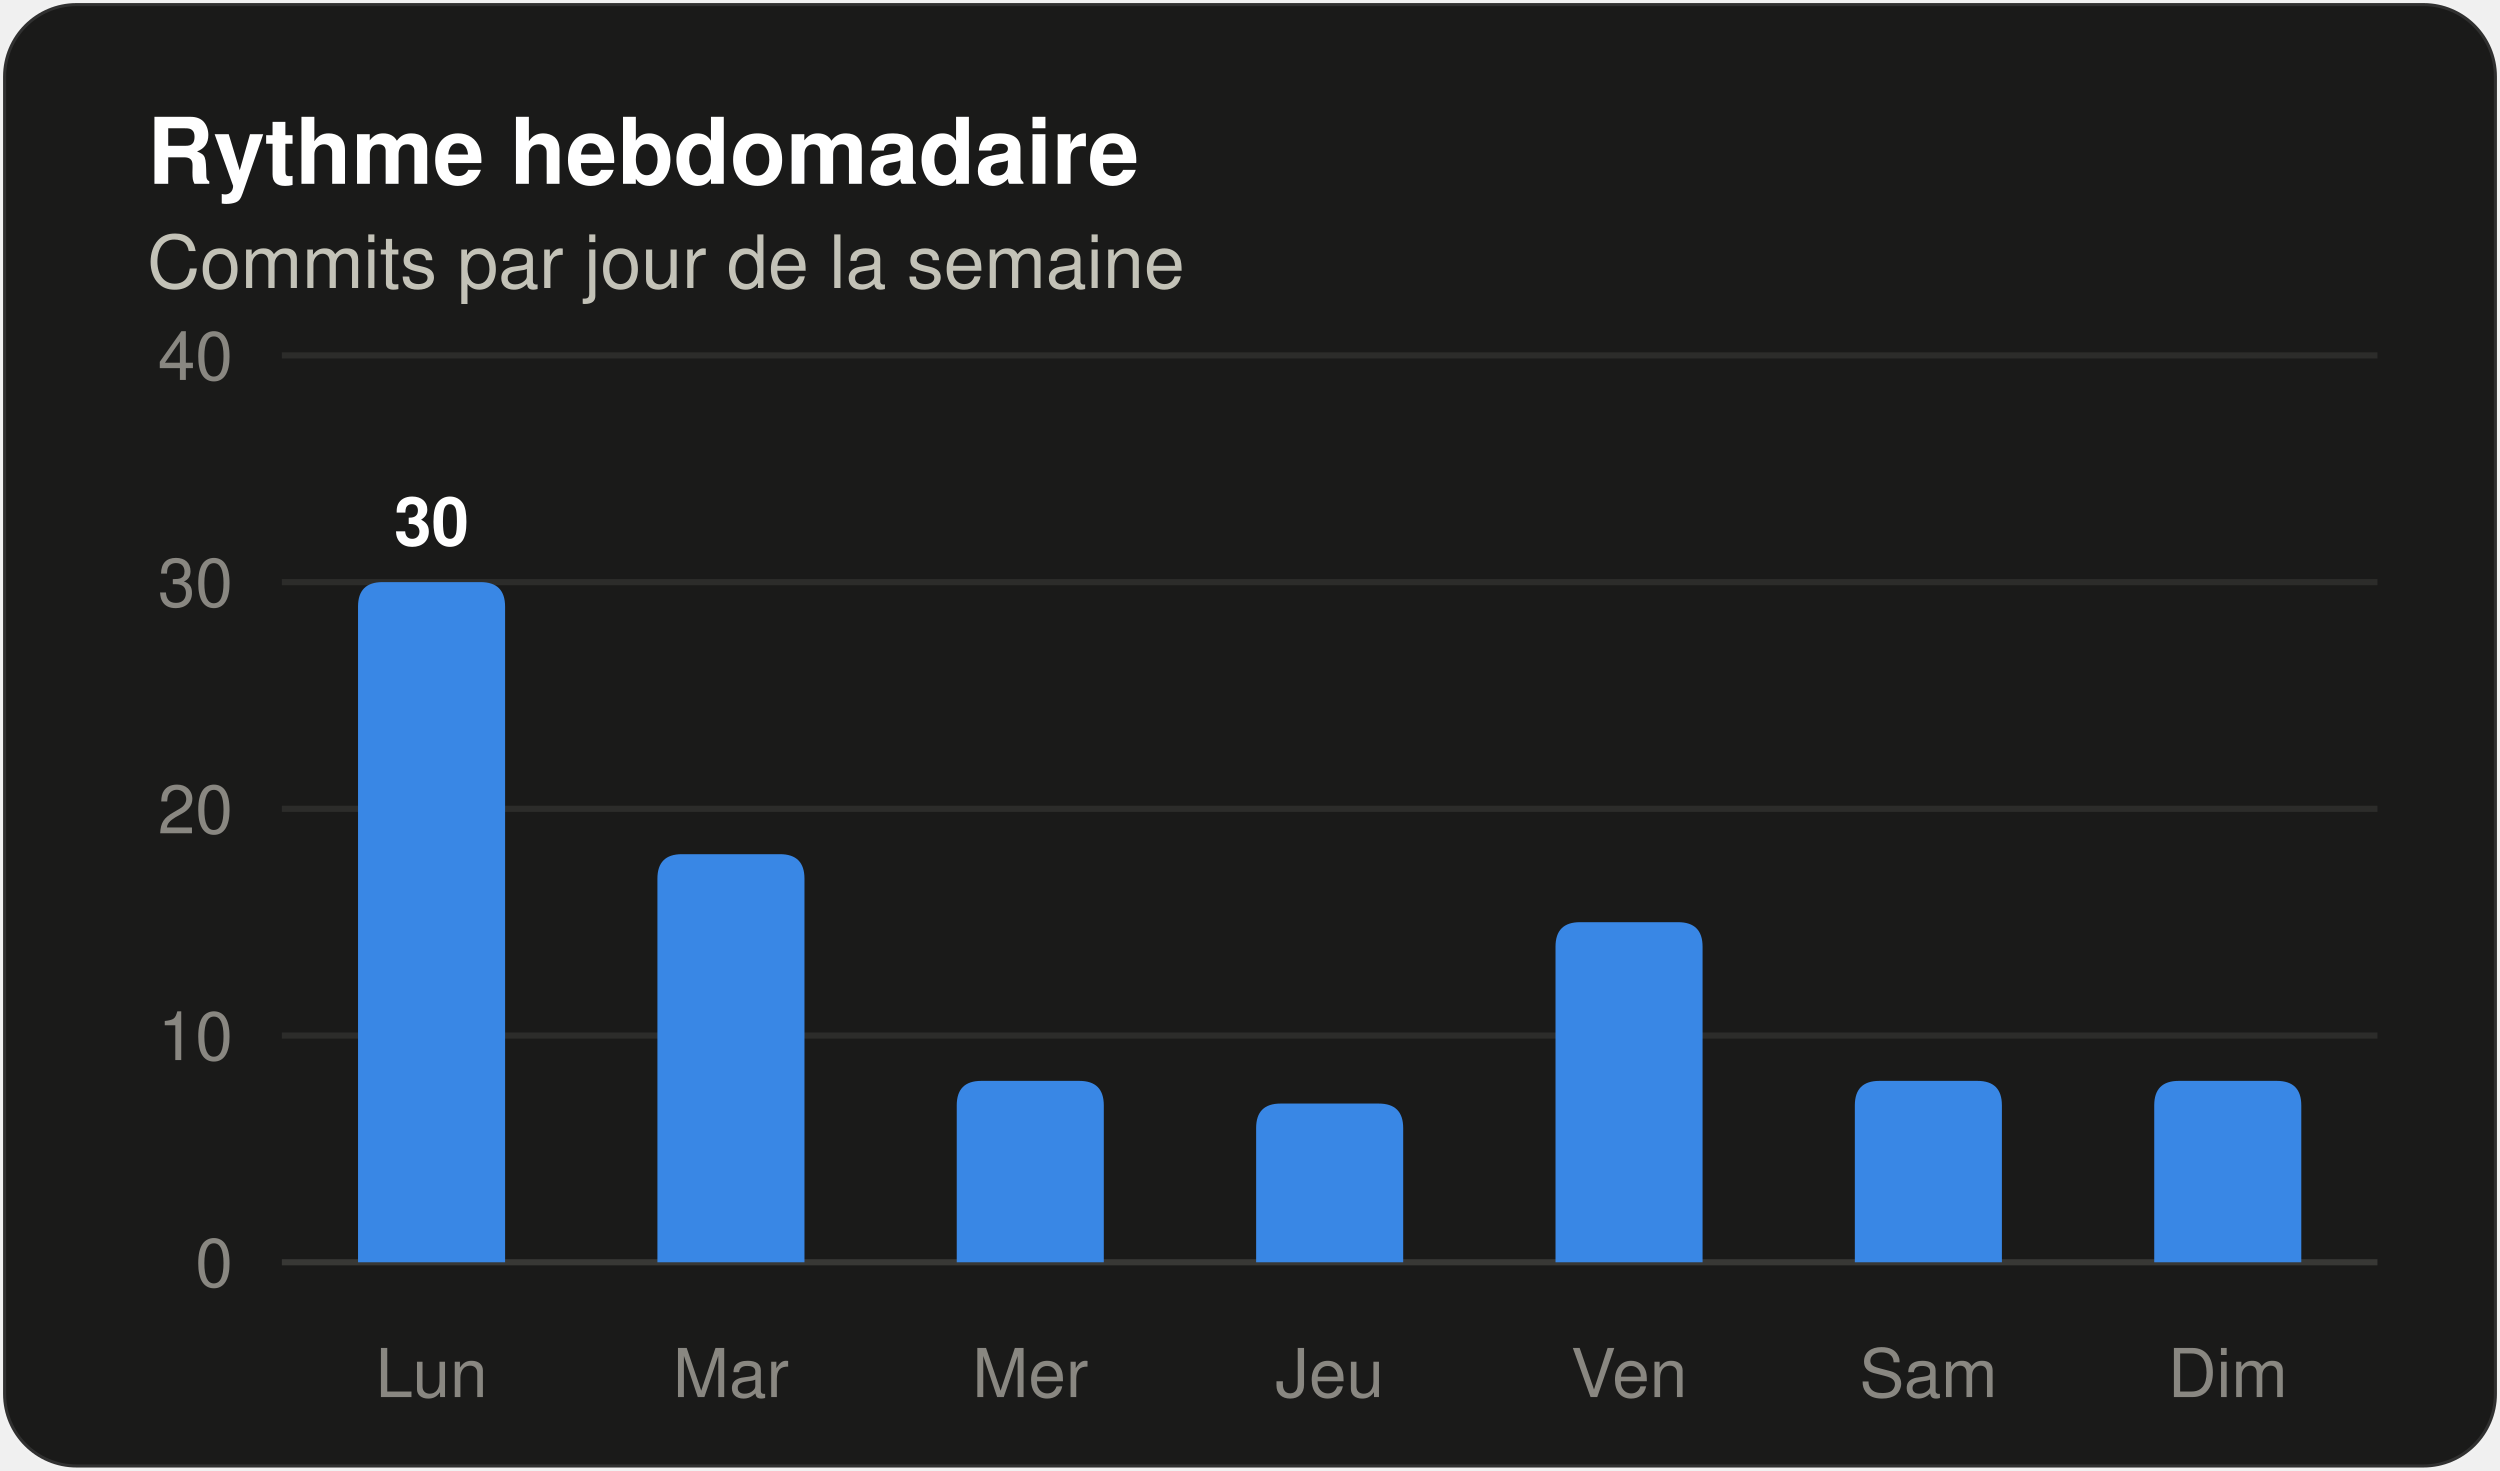
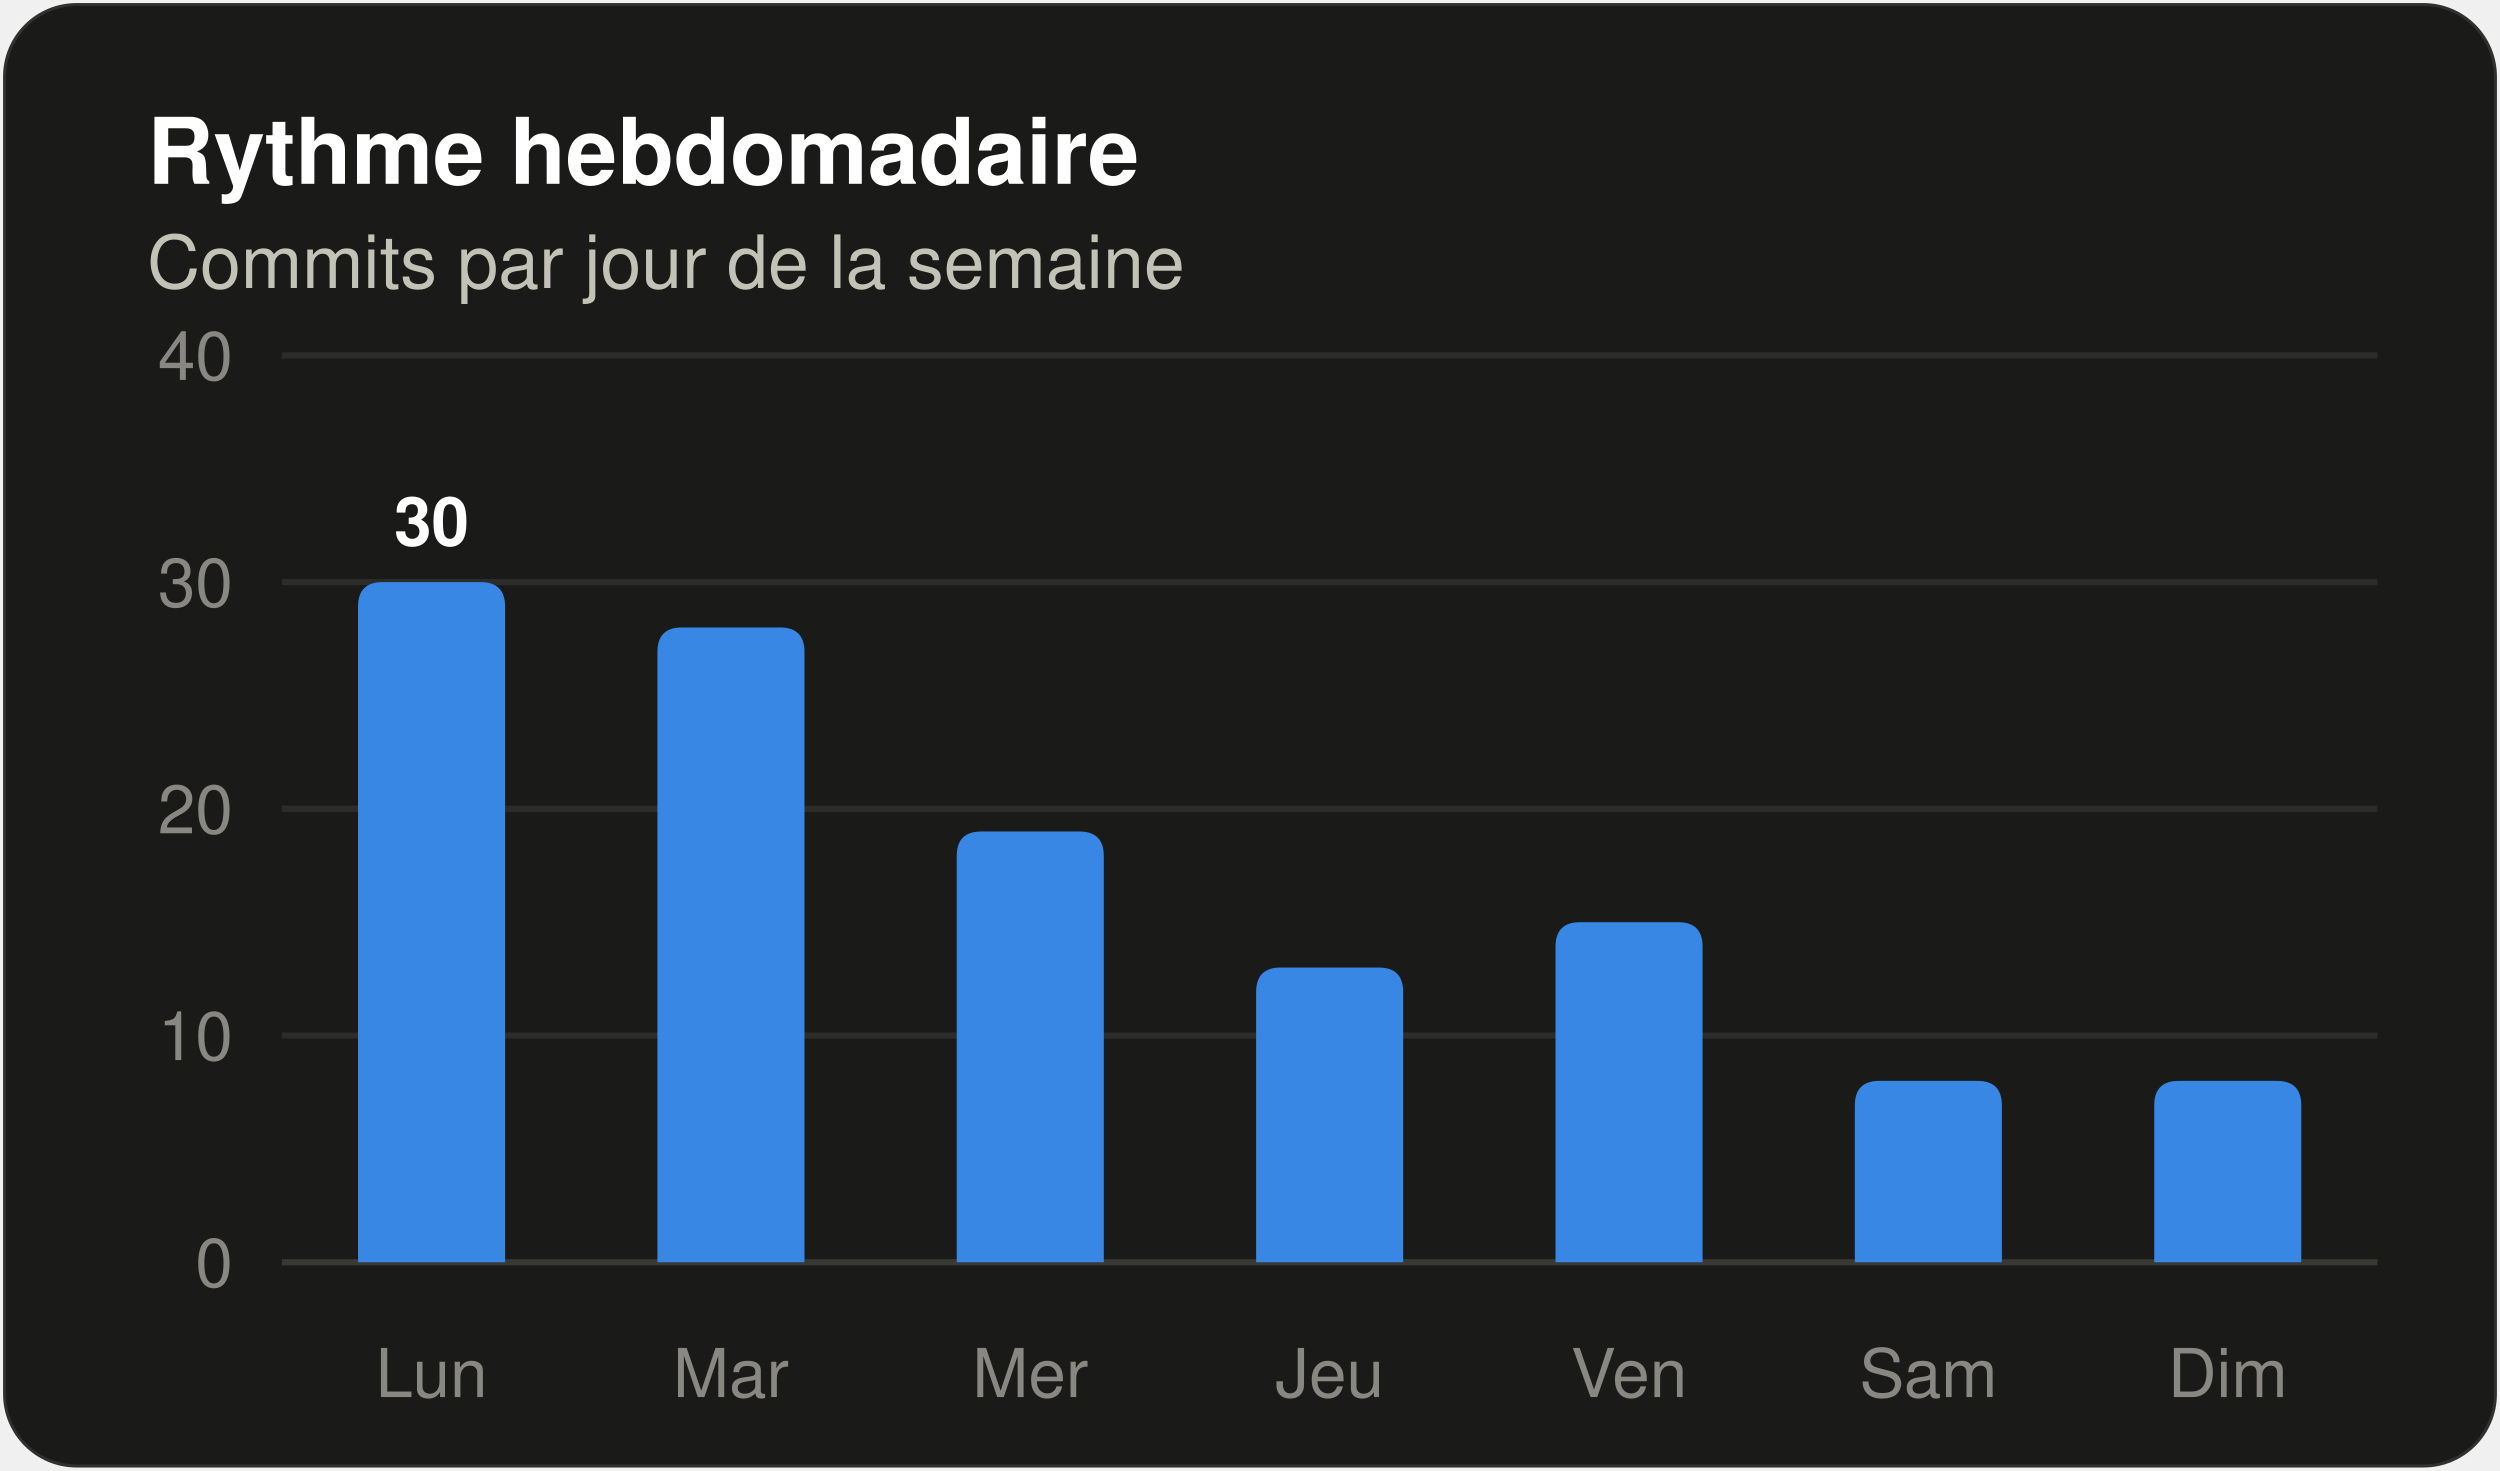
<svg xmlns="http://www.w3.org/2000/svg" width="408" height="240" viewBox="0 0 408 240" role="img" aria-label="Histogramme des commits par jour de la semaine" font-family="system-ui, 'Segoe UI', Ubuntu, Helvetica, Arial, sans-serif">
  <rect x="0.5" y="0.5" width="407" height="239" rx="12" fill="#1a1a19" stroke="rgba(255,255,255,0.10)" />
  <text x="24" y="30" font-size="15" fill="#ffffff" font-weight="600">Rythme hebdomadaire</text>
  <text x="24" y="47" font-size="12" fill="#c3c2b7">Commits par jour de la semaine</text>
  <line x1="46" y1="206.0" x2="388" y2="206.0" stroke="#383835" stroke-width="1" />
  <text x="38" y="210" font-size="11" fill="#898781" text-anchor="end" font-variant-numeric="tabular-nums">0</text>
  <line x1="46" y1="169.0" x2="388" y2="169.0" stroke="#2c2c2a" stroke-width="1" />
  <text x="38" y="173" font-size="11" fill="#898781" text-anchor="end" font-variant-numeric="tabular-nums">10</text>
  <line x1="46" y1="132.0" x2="388" y2="132.0" stroke="#2c2c2a" stroke-width="1" />
  <text x="38" y="136" font-size="11" fill="#898781" text-anchor="end" font-variant-numeric="tabular-nums">20</text>
  <line x1="46" y1="95.0" x2="388" y2="95.0" stroke="#2c2c2a" stroke-width="1" />
  <text x="38" y="99" font-size="11" fill="#898781" text-anchor="end" font-variant-numeric="tabular-nums">30</text>
  <line x1="46" y1="58.0" x2="388" y2="58.0" stroke="#2c2c2a" stroke-width="1" />
  <text x="38" y="62" font-size="11" fill="#898781" text-anchor="end" font-variant-numeric="tabular-nums">40</text>
  <path d="M 58.43 206.00 V 99.00 Q 58.43 95.00 62.43 95.00 H 78.43 Q 82.43 95.00 82.43 99.00 V 206.00 Z" fill="#3987e5" />
  <text x="70.429" y="89" font-size="11" fill="#ffffff" font-weight="600" text-anchor="middle">30</text>
  <text x="70.429" y="228" font-size="11" fill="#898781" text-anchor="middle">Lun</text>
-   <path d="M 107.29 206.00 V 143.40 Q 107.29 139.40 111.29 139.40 H 127.29 Q 131.29 139.40 131.29 143.40 V 206.00 Z" fill="#3987e5" />
+   <path d="M 107.29 206.00 V 106.40 Q 107.29 102.40 111.29 102.40 H 127.29 Q 131.29 102.40 131.29 106.40 V 206.00 Z" fill="#3987e5" />
  <text x="119.286" y="228" font-size="11" fill="#898781" text-anchor="middle">Mar</text>
-   <path d="M 156.14 206.00 V 180.40 Q 156.14 176.40 160.14 176.40 H 176.14 Q 180.14 176.40 180.14 180.40 V 206.00 Z" fill="#3987e5" />
+   <path d="M 156.14 206.00 V 139.70 Q 156.14 135.70 160.14 135.70 H 176.14 Q 180.14 135.70 180.14 139.70 V 206.00 Z" fill="#3987e5" />
  <text x="168.143" y="228" font-size="11" fill="#898781" text-anchor="middle">Mer</text>
-   <path d="M 205.00 206.00 V 184.10 Q 205.00 180.10 209.00 180.10 H 225.00 Q 229.00 180.10 229.00 184.10 V 206.00 Z" fill="#3987e5" />
+   <path d="M 205.00 206.00 V 161.90 Q 205.00 157.90 209.00 157.90 H 225.00 Q 229.00 157.90 229.00 161.90 V 206.00 Z" fill="#3987e5" />
  <text x="217" y="228" font-size="11" fill="#898781" text-anchor="middle">Jeu</text>
  <path d="M 253.86 206.00 V 154.50 Q 253.86 150.50 257.86 150.50 H 273.86 Q 277.86 150.50 277.86 154.50 V 206.00 Z" fill="#3987e5" />
  <text x="265.857" y="228" font-size="11" fill="#898781" text-anchor="middle">Ven</text>
  <path d="M 302.71 206.00 V 180.40 Q 302.71 176.40 306.71 176.40 H 322.71 Q 326.71 176.40 326.71 180.40 V 206.00 Z" fill="#3987e5" />
  <text x="314.714" y="228" font-size="11" fill="#898781" text-anchor="middle">Sam</text>
  <path d="M 351.57 206.00 V 180.40 Q 351.57 176.40 355.57 176.40 H 371.57 Q 375.57 176.40 375.57 180.40 V 206.00 Z" fill="#3987e5" />
  <text x="363.571" y="228" font-size="11" fill="#898781" text-anchor="middle">Dim</text>
</svg>
